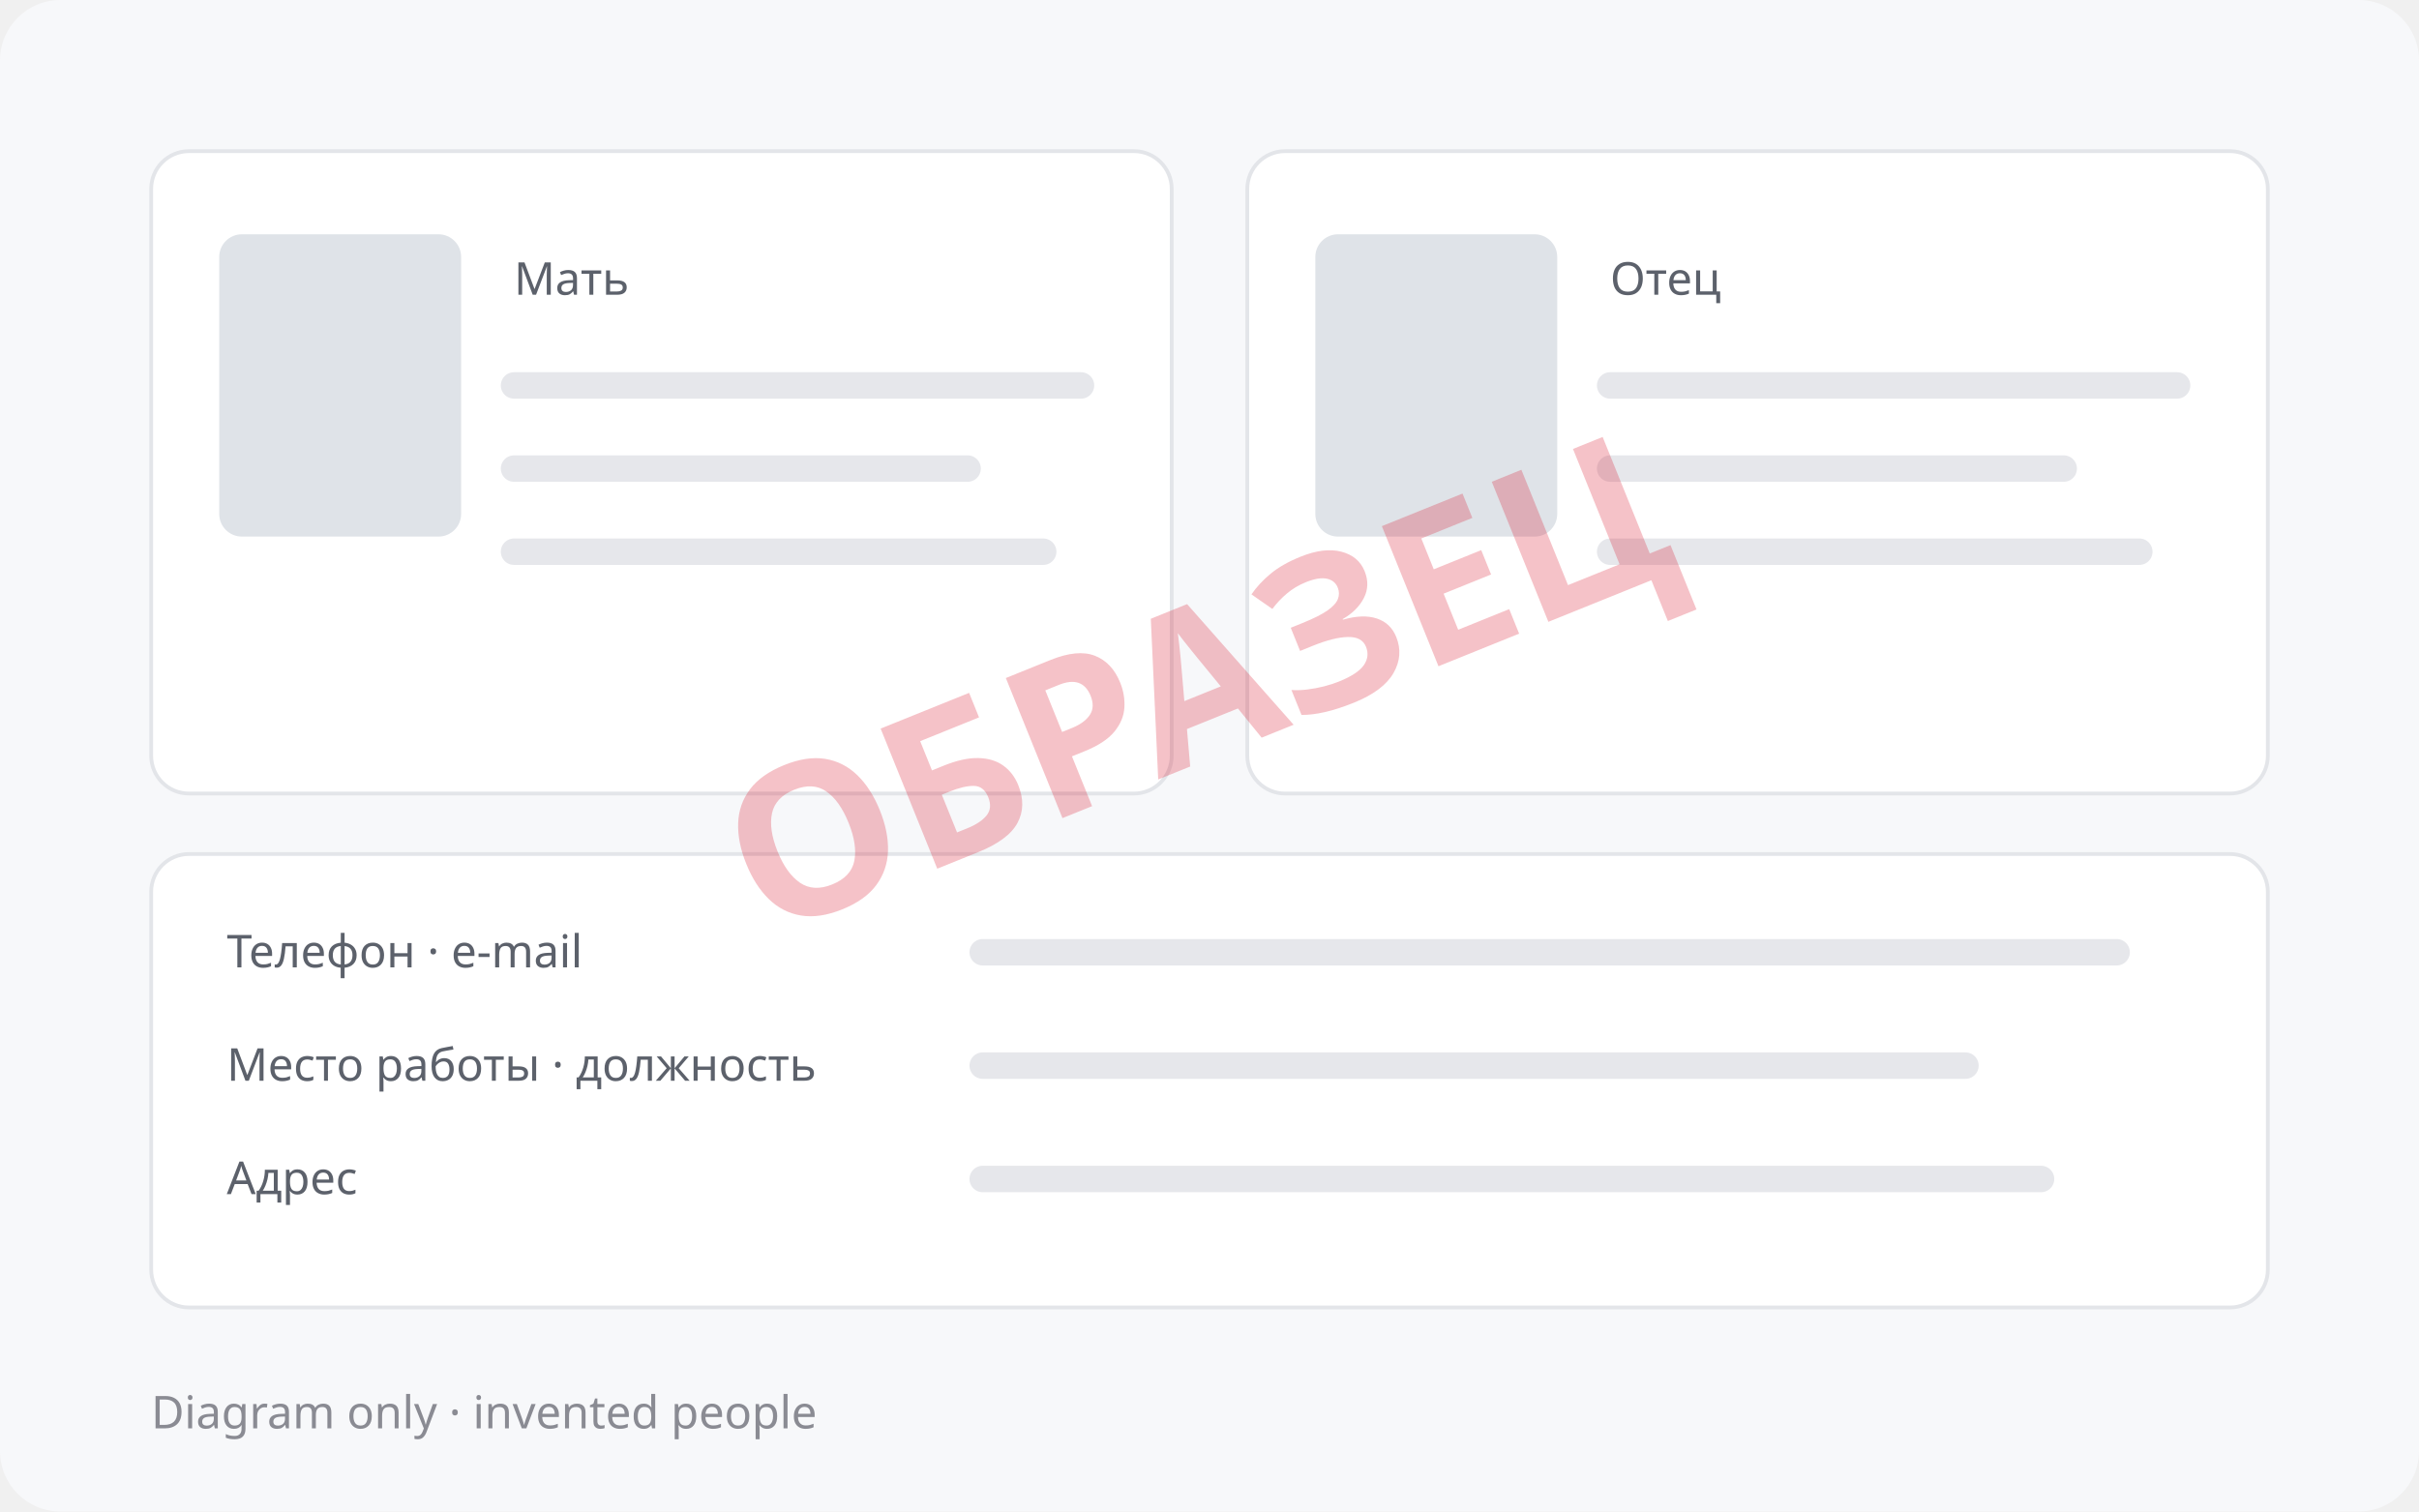
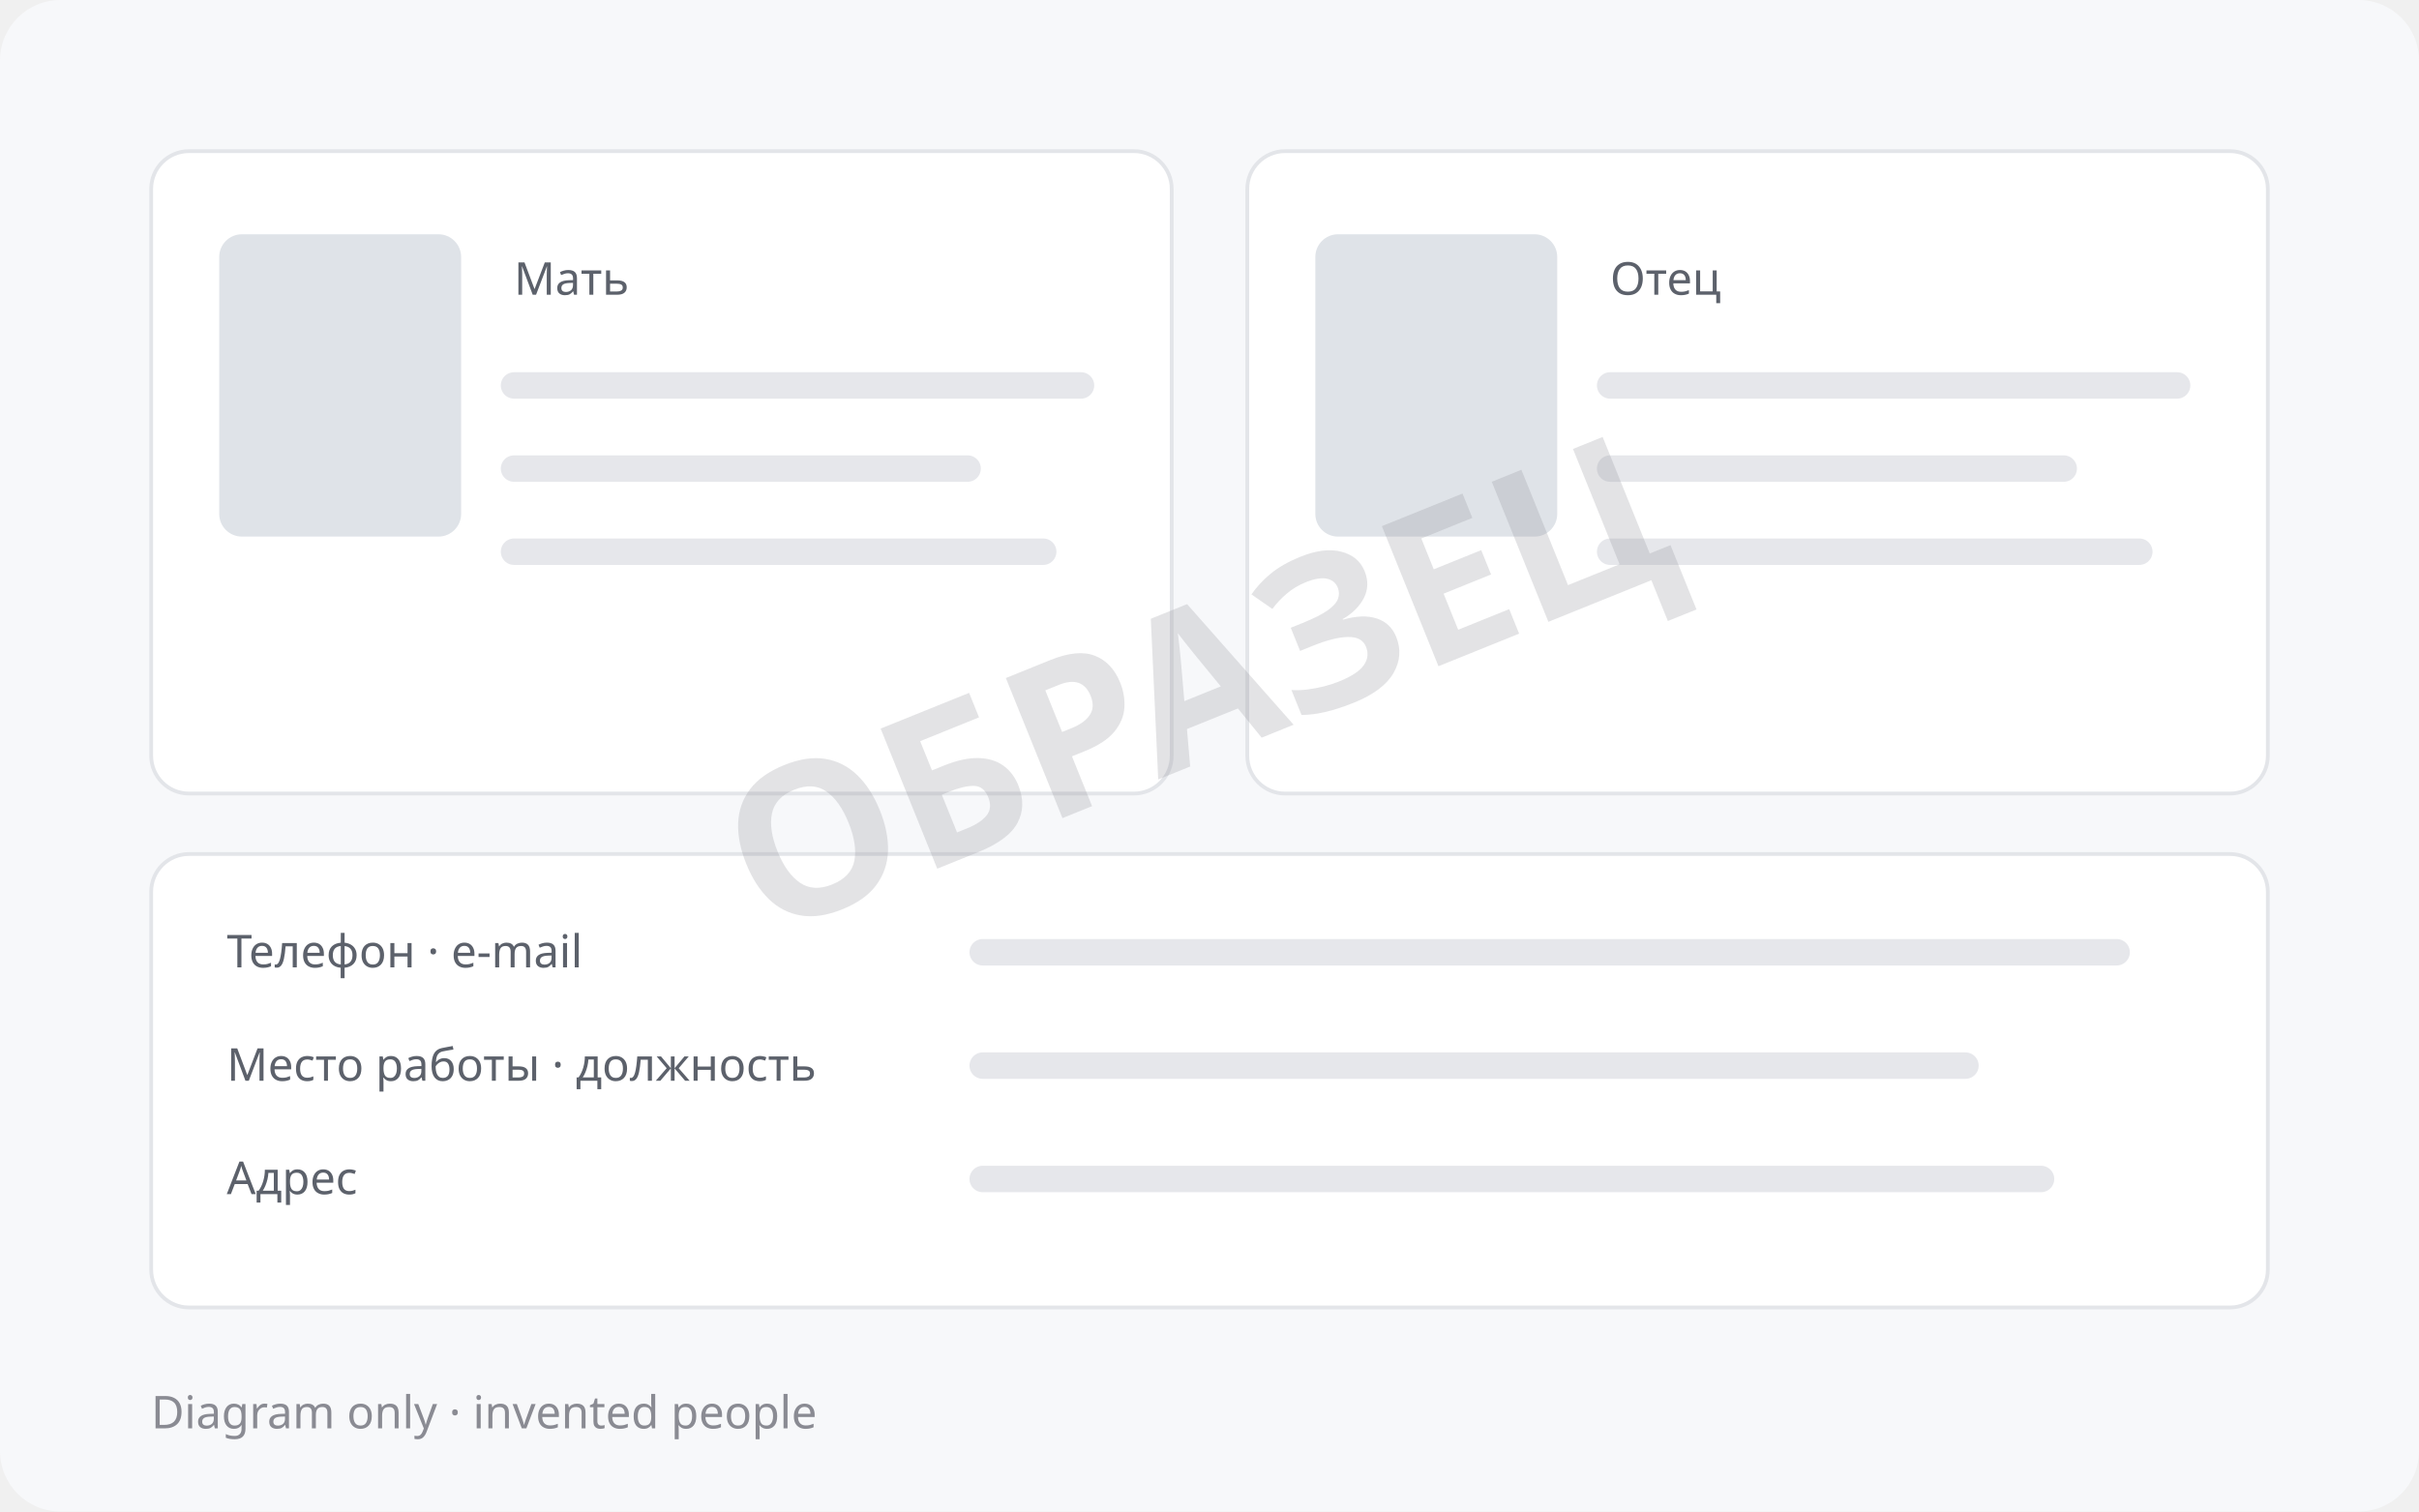
<svg xmlns="http://www.w3.org/2000/svg" viewBox="0 0 640 400" role="img" aria-label="Вымышленный образец паспортов и данных родителей">
  <rect width="640" height="400" rx="16" fill="#f7f8fa" />
  <g stroke="#e3e5e9" fill="#fff">
    <rect x="40" y="40" width="270" height="170" rx="10" />
    <rect x="330" y="40" width="270" height="170" rx="10" />
  </g>
  <g fill="#dfe3e8">
    <rect x="58" y="62" width="64" height="80" rx="6" />
    <rect x="348" y="62" width="64" height="80" rx="6" />
  </g>
  <g font-family="Golos Text, system-ui, sans-serif" font-size="12" fill="#5c616b">
    <text x="136" y="78">Мать</text>
    <text x="426" y="78">Отец</text>
  </g>
  <g stroke="#e6e7eb" stroke-width="7" stroke-linecap="round">
    <path d="M136 102h150M136 124h120M136 146h140M426 102h150M426 124h120M426 146h140" />
  </g>
  <rect x="40" y="226" width="560" height="120" rx="10" fill="#fff" stroke="#e3e5e9" />
  <g font-family="Golos Text, system-ui, sans-serif" font-size="12" fill="#5c616b">
    <text x="60" y="256">Телефон · e-mail</text>
    <text x="60" y="286">Место работы · должность</text>
    <text x="60" y="316">Адрес</text>
  </g>
  <g stroke="#e6e7eb" stroke-width="7" stroke-linecap="round">
    <path d="M260 252h300M260 282h260M260 312h280" />
  </g>
  <text x="40" y="378" font-family="Golos Text, system-ui, sans-serif" font-size="12" fill="#8a8b93">Diagram only · invented people</text>
  <g transform="rotate(-22 320 190)" opacity="0.24">
-     <text x="320" y="200" text-anchor="middle" fill="#d70217" font-family="Golos Text, system-ui, sans-serif" font-size="56" font-weight="800">ОБРАЗЕЦ</text>
+     <text x="320" y="200" text-anchor="middle" fill="#8a8b93" font-family="Golos Text, system-ui, sans-serif" font-size="56" font-weight="800">ОБРАЗЕЦ</text>
  </g>
</svg>
